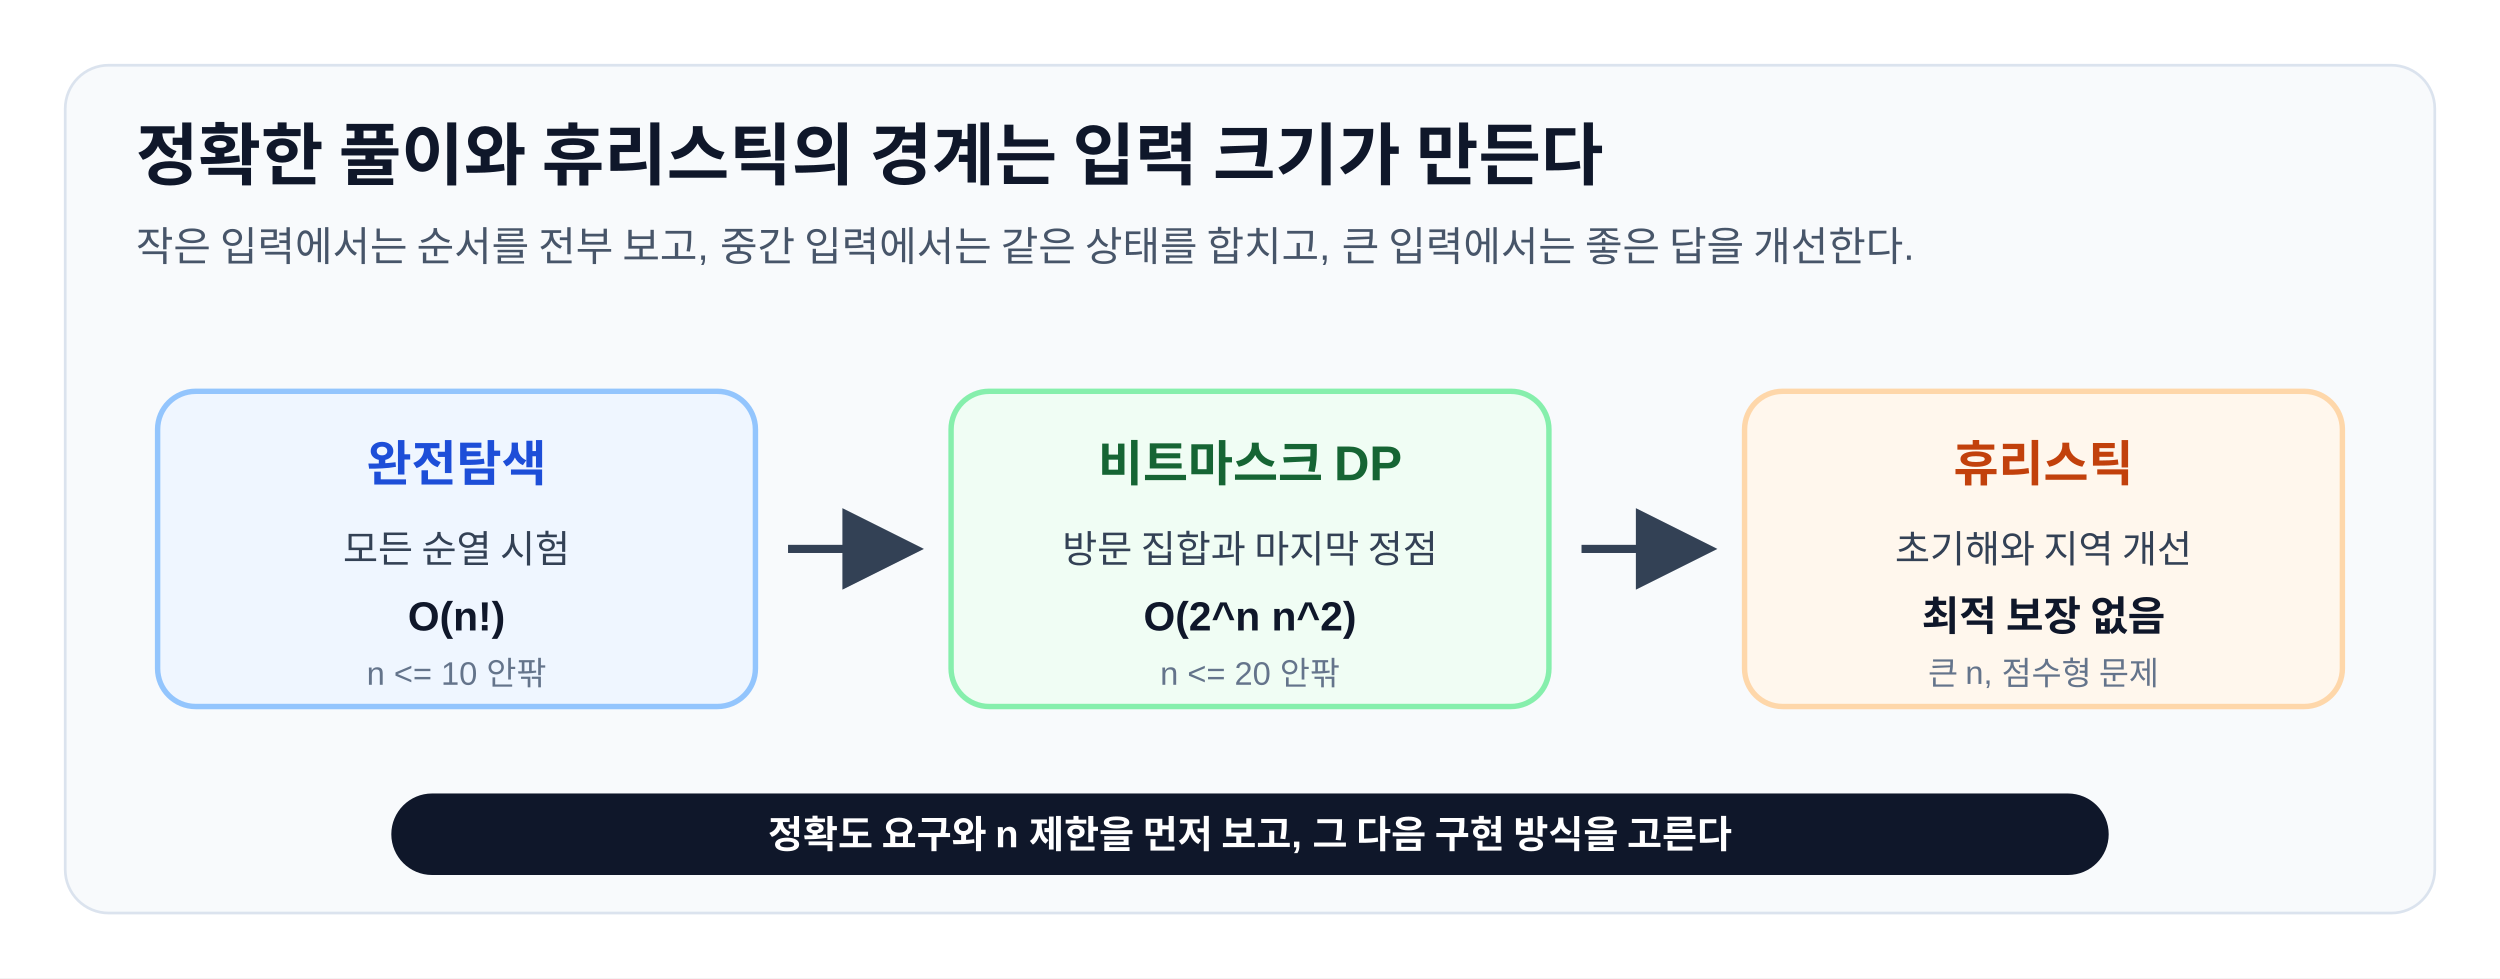
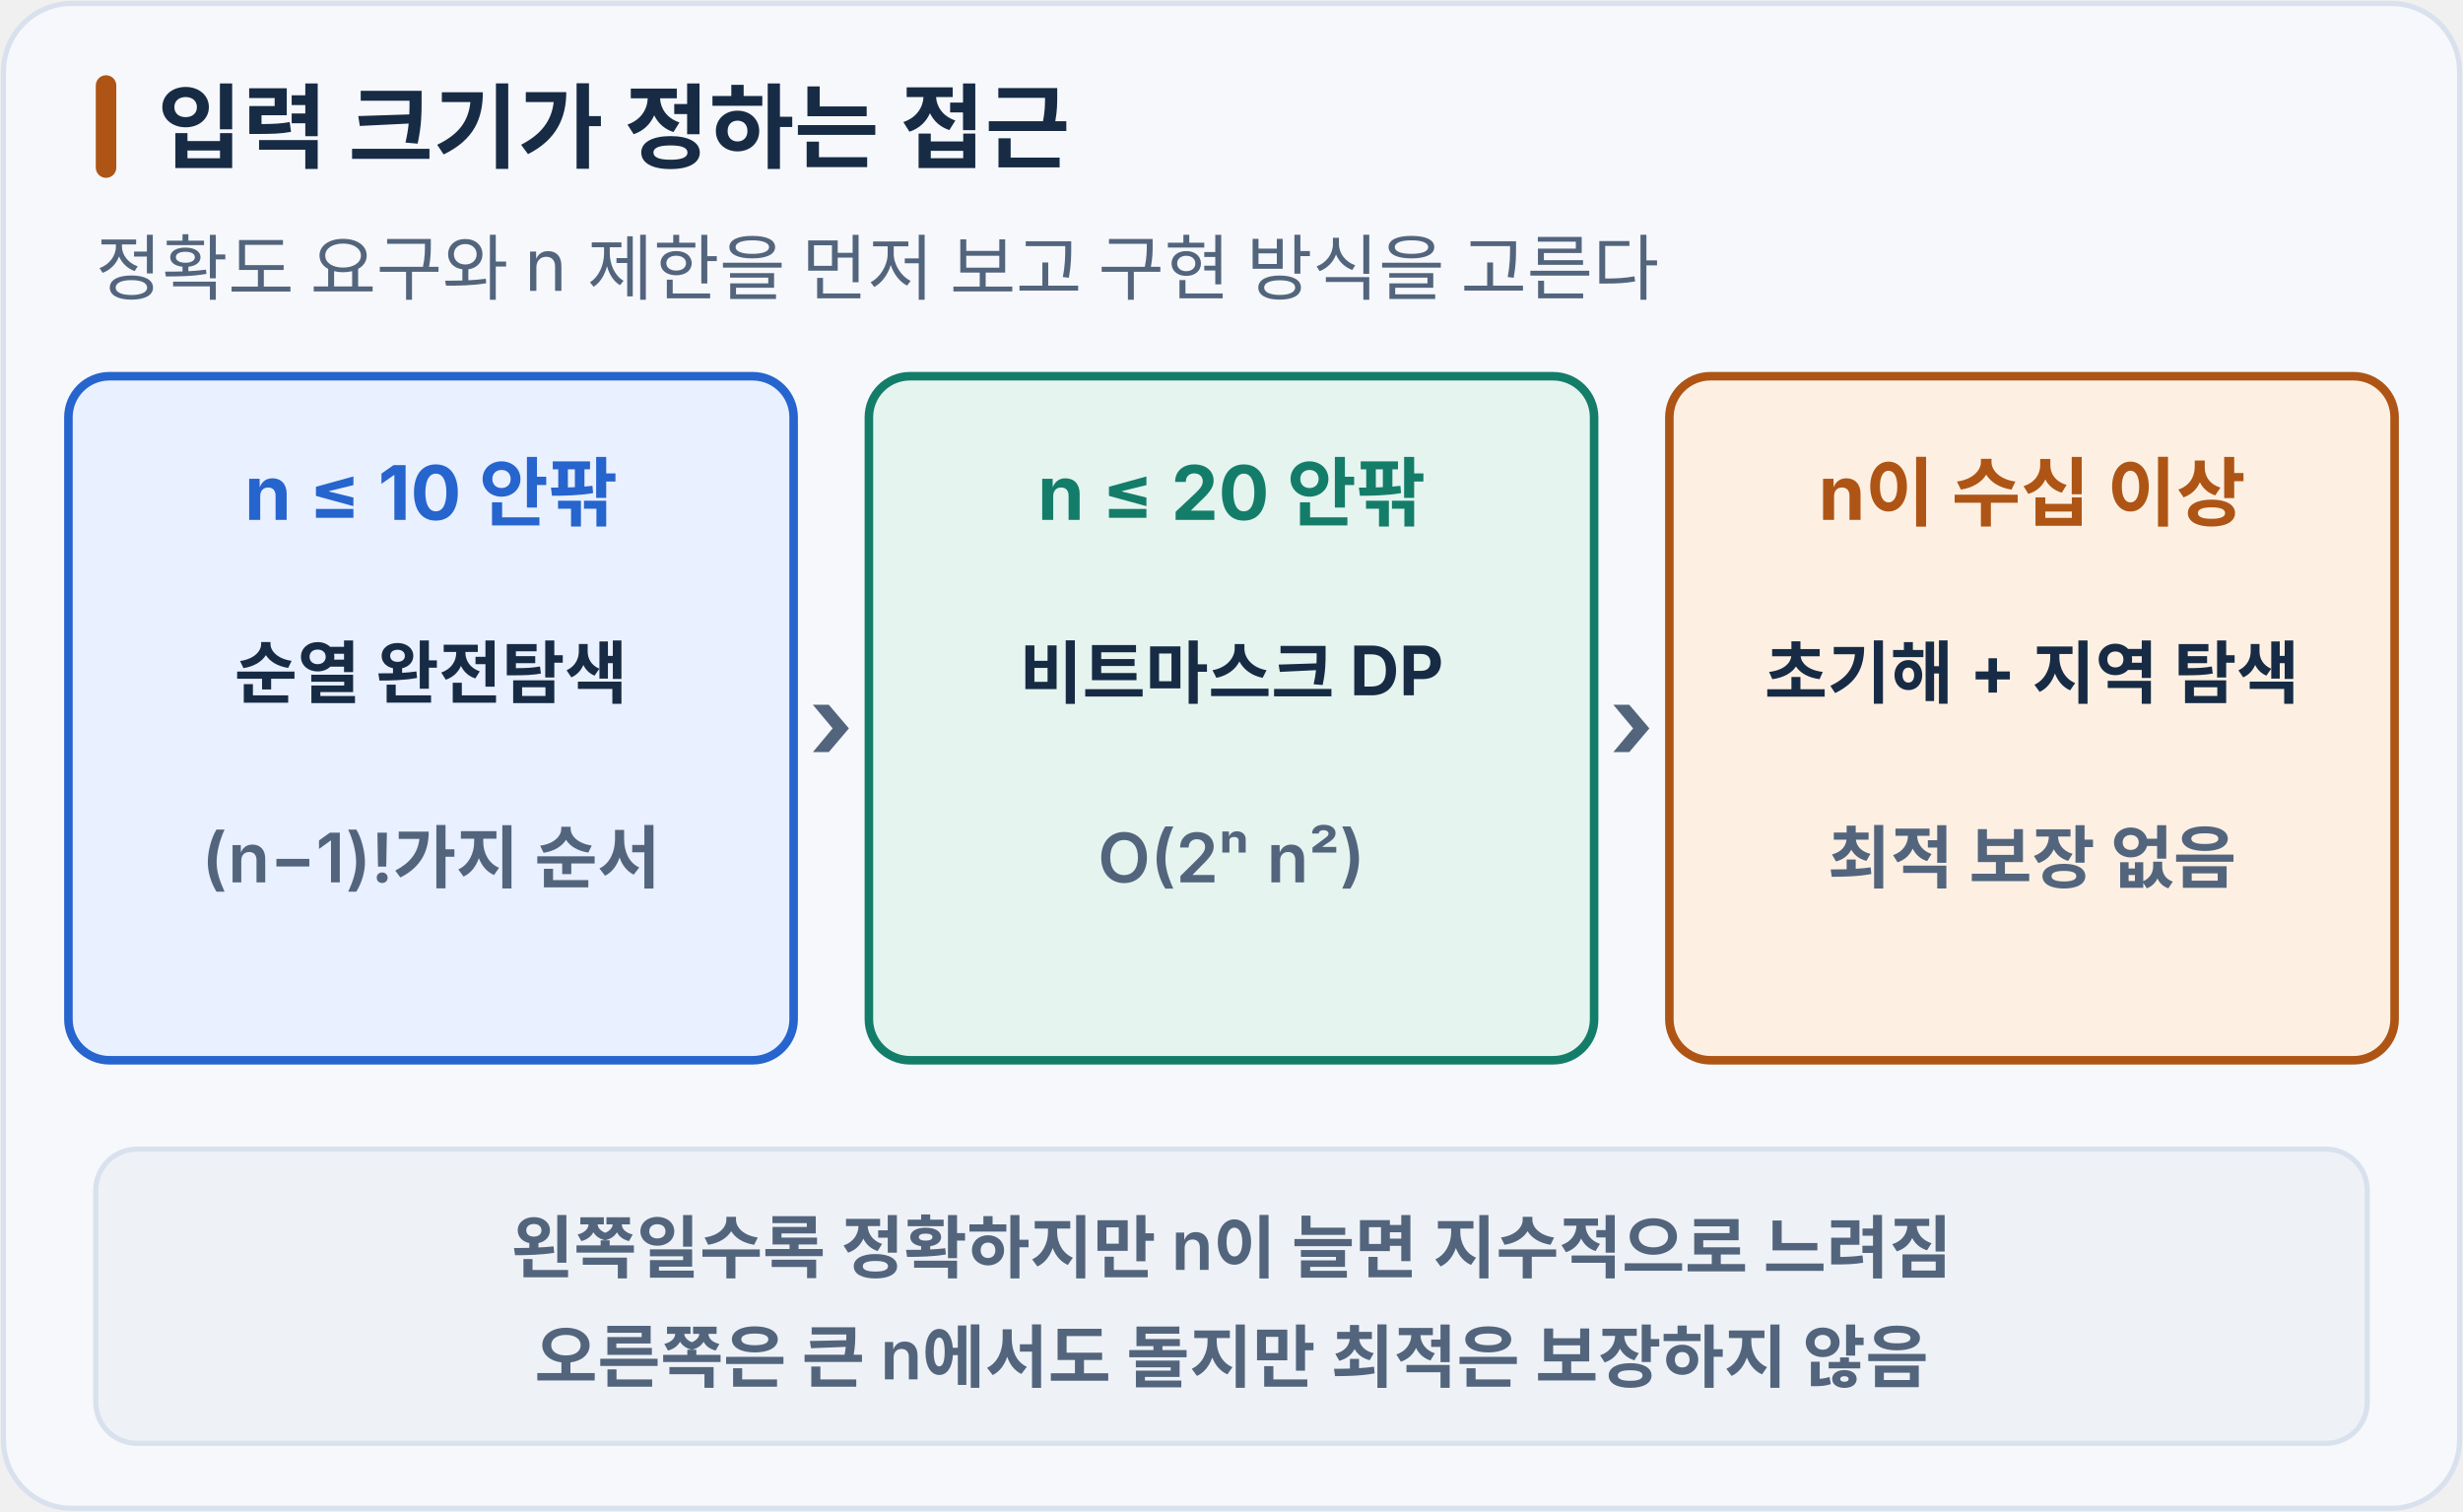
- <svg xmlns="http://www.w3.org/2000/svg" width="920" height="360" viewBox="0 0 920 360" role="img" aria-labelledby="title desc">
-   <rect width="920" height="360" fill="#ffffff" />
-   <rect x="24" y="24" width="872" height="312" rx="16" fill="#f8fafc" stroke="#dbe3ee" />
-   <defs>
-     <marker id="arrow" markerWidth="10" markerHeight="10" refX="8" refY="5" orient="auto">
-       <path d="M0,0 L10,5 L0,10 Z" fill="#334155" />
-     </marker>
-   </defs>
-   <g font-family="Pretendard, Apple SD Gothic Neo, Arial, sans-serif">
-     <text x="50" y="66" fill="#0f172a" font-size="25" font-weight="800">정확한 풀이와 휴리스틱의 경계는 입력 크기가 만든다</text>
-     <text x="50" y="96" fill="#475569" font-size="15">작은 입력에서는 순서를 전부 보고, 중간 입력에서는 같은 상태를 합치고, 큰 입력에서는 좋은 답을 개선한다.</text>
-     <g transform="translate(58 144)">
-       <rect width="220" height="116" rx="14" fill="#eff6ff" stroke="#93c5fd" stroke-width="2" />
-       <text x="110" y="33" text-anchor="middle" fill="#1d4ed8" font-size="18" font-weight="800">완전탐색</text>
-       <text x="110" y="63" text-anchor="middle" fill="#334155" font-size="14">모든 순열 시험</text>
-       <text x="110" y="88" text-anchor="middle" fill="#0f172a" font-size="15" font-weight="800">O(n!)</text>
-       <text x="110" y="108" text-anchor="middle" fill="#64748b" font-size="12">n &lt;= 10 안팎</text>
-     </g>
-     <g transform="translate(350 144)">
-       <rect width="220" height="116" rx="14" fill="#f0fdf4" stroke="#86efac" stroke-width="2" />
-       <text x="110" y="33" text-anchor="middle" fill="#166534" font-size="18" font-weight="800">비트마스크 DP</text>
-       <text x="110" y="63" text-anchor="middle" fill="#334155" font-size="14">방문 집합과 마지막 정점</text>
-       <text x="110" y="88" text-anchor="middle" fill="#0f172a" font-size="15" font-weight="800">O(2^n n^2)</text>
-       <text x="110" y="108" text-anchor="middle" fill="#64748b" font-size="12">n &lt;= 20 안팎</text>
-     </g>
-     <g transform="translate(642 144)">
-       <rect width="220" height="116" rx="14" fill="#fff7ed" stroke="#fed7aa" stroke-width="2" />
-       <text x="110" y="33" text-anchor="middle" fill="#c2410c" font-size="18" font-weight="800">휴리스틱</text>
-       <text x="110" y="63" text-anchor="middle" fill="#334155" font-size="14">초기해와 지역 개선</text>
-       <text x="110" y="88" text-anchor="middle" fill="#0f172a" font-size="15" font-weight="800">최적 보장 없음</text>
-       <text x="110" y="108" text-anchor="middle" fill="#64748b" font-size="12">큰 n, 점수형 문제</text>
-     </g>
-     <path d="M290 202 H334" stroke="#334155" stroke-width="3" marker-end="url(#arrow)" />
-     <path d="M582 202 H626" stroke="#334155" stroke-width="3" marker-end="url(#arrow)" />
-     <rect x="144" y="292" width="632" height="30" rx="15" fill="#0f172a" />
-     <text x="460" y="312" text-anchor="middle" fill="#ffffff" font-size="14" font-weight="700">정확도 요구와 n 제한을 먼저 보고, 그 다음 구현 방식을 고른다</text>
-   </g>
+ <svg xmlns="http://www.w3.org/2000/svg" viewBox="0 0 720 442" role="img" aria-labelledby="title desc">
+   <style>text{font-family:-apple-system,BlinkMacSystemFont,"Apple SD Gothic Neo","Noto Sans KR",sans-serif}</style>
+   <rect x="1" y="1" width="718" height="440" rx="20" fill="#f6f8fc" stroke="#d8e1ed" stroke-width="1.5" />
+   <rect x="28" y="22" width="6" height="30" rx="3" fill="#ae5515" />
+   <text x="46" y="47" font-size="27" fill="#172b45" font-weight="750">입력 크기가 정하는 접근</text>
+   <text x="28" y="86" font-size="21" fill="#53657d" font-weight="400" text-anchor="start">정확도 요구와 n 제한을 먼저 보고 구현 방식을 고른다</text>
+   <rect x="20" y="110" width="212" height="200" rx="12" fill="#e9f0ff" stroke="#2664ce" stroke-width="2.5" />
+   <text x="126" y="152" font-size="22" fill="#2664ce" font-weight="750" text-anchor="middle">n ≤ 10 안팎</text>
+   <text x="126" y="204" font-size="20" fill="#172b45" font-weight="700" text-anchor="middle">순열 완전탐색</text>
+   <text x="126" y="258" font-size="20" fill="#53657d" font-weight="600" text-anchor="middle">(n−1)!가지 순서</text>
+   <rect x="254" y="110" width="212" height="200" rx="12" fill="#e5f4ef" stroke="#147d69" stroke-width="2.5" />
+   <text x="360" y="152" font-size="22" fill="#147d69" font-weight="750" text-anchor="middle">n ≤ 20 안팎</text>
+   <text x="360" y="204" font-size="20" fill="#172b45" font-weight="700" text-anchor="middle">비트마스크 DP</text>
+   <text x="360" y="258" font-size="20" fill="#53657d" font-weight="600" text-anchor="middle">O(2ⁿ n²)</text>
+   <rect x="488" y="110" width="212" height="200" rx="12" fill="#fdf0e3" stroke="#ae5515" stroke-width="2.5" />
+   <text x="594" y="152" font-size="22" fill="#ae5515" font-weight="750" text-anchor="middle">n이 수십 이상</text>
+   <text x="594" y="204" font-size="20" fill="#172b45" font-weight="700" text-anchor="middle">초기해 + 지역 탐색</text>
+   <text x="594" y="258" font-size="20" fill="#53657d" font-weight="600" text-anchor="middle">최적 보장 없음</text>
+   <text x="243" y="222" font-size="30" fill="#53657d" font-weight="700" text-anchor="middle">›</text>
+   <text x="477" y="222" font-size="30" fill="#53657d" font-weight="700" text-anchor="middle">›</text>
+   <rect x="28" y="336" width="664" height="86" rx="12" fill="#eef2f7" stroke="#d8e1ed" stroke-width="1.5" />
+   <text x="360" y="372" font-size="20" fill="#53657d" font-weight="600" text-anchor="middle">왼쪽일수록 정확하지만 n이 늘면 지수적으로 느려짐</text>
+   <text x="360" y="404" font-size="20" fill="#53657d" font-weight="600" text-anchor="middle">오른쪽은 큰 n에서도 돌지만 최적은 보장하지 않음</text>
</svg>
